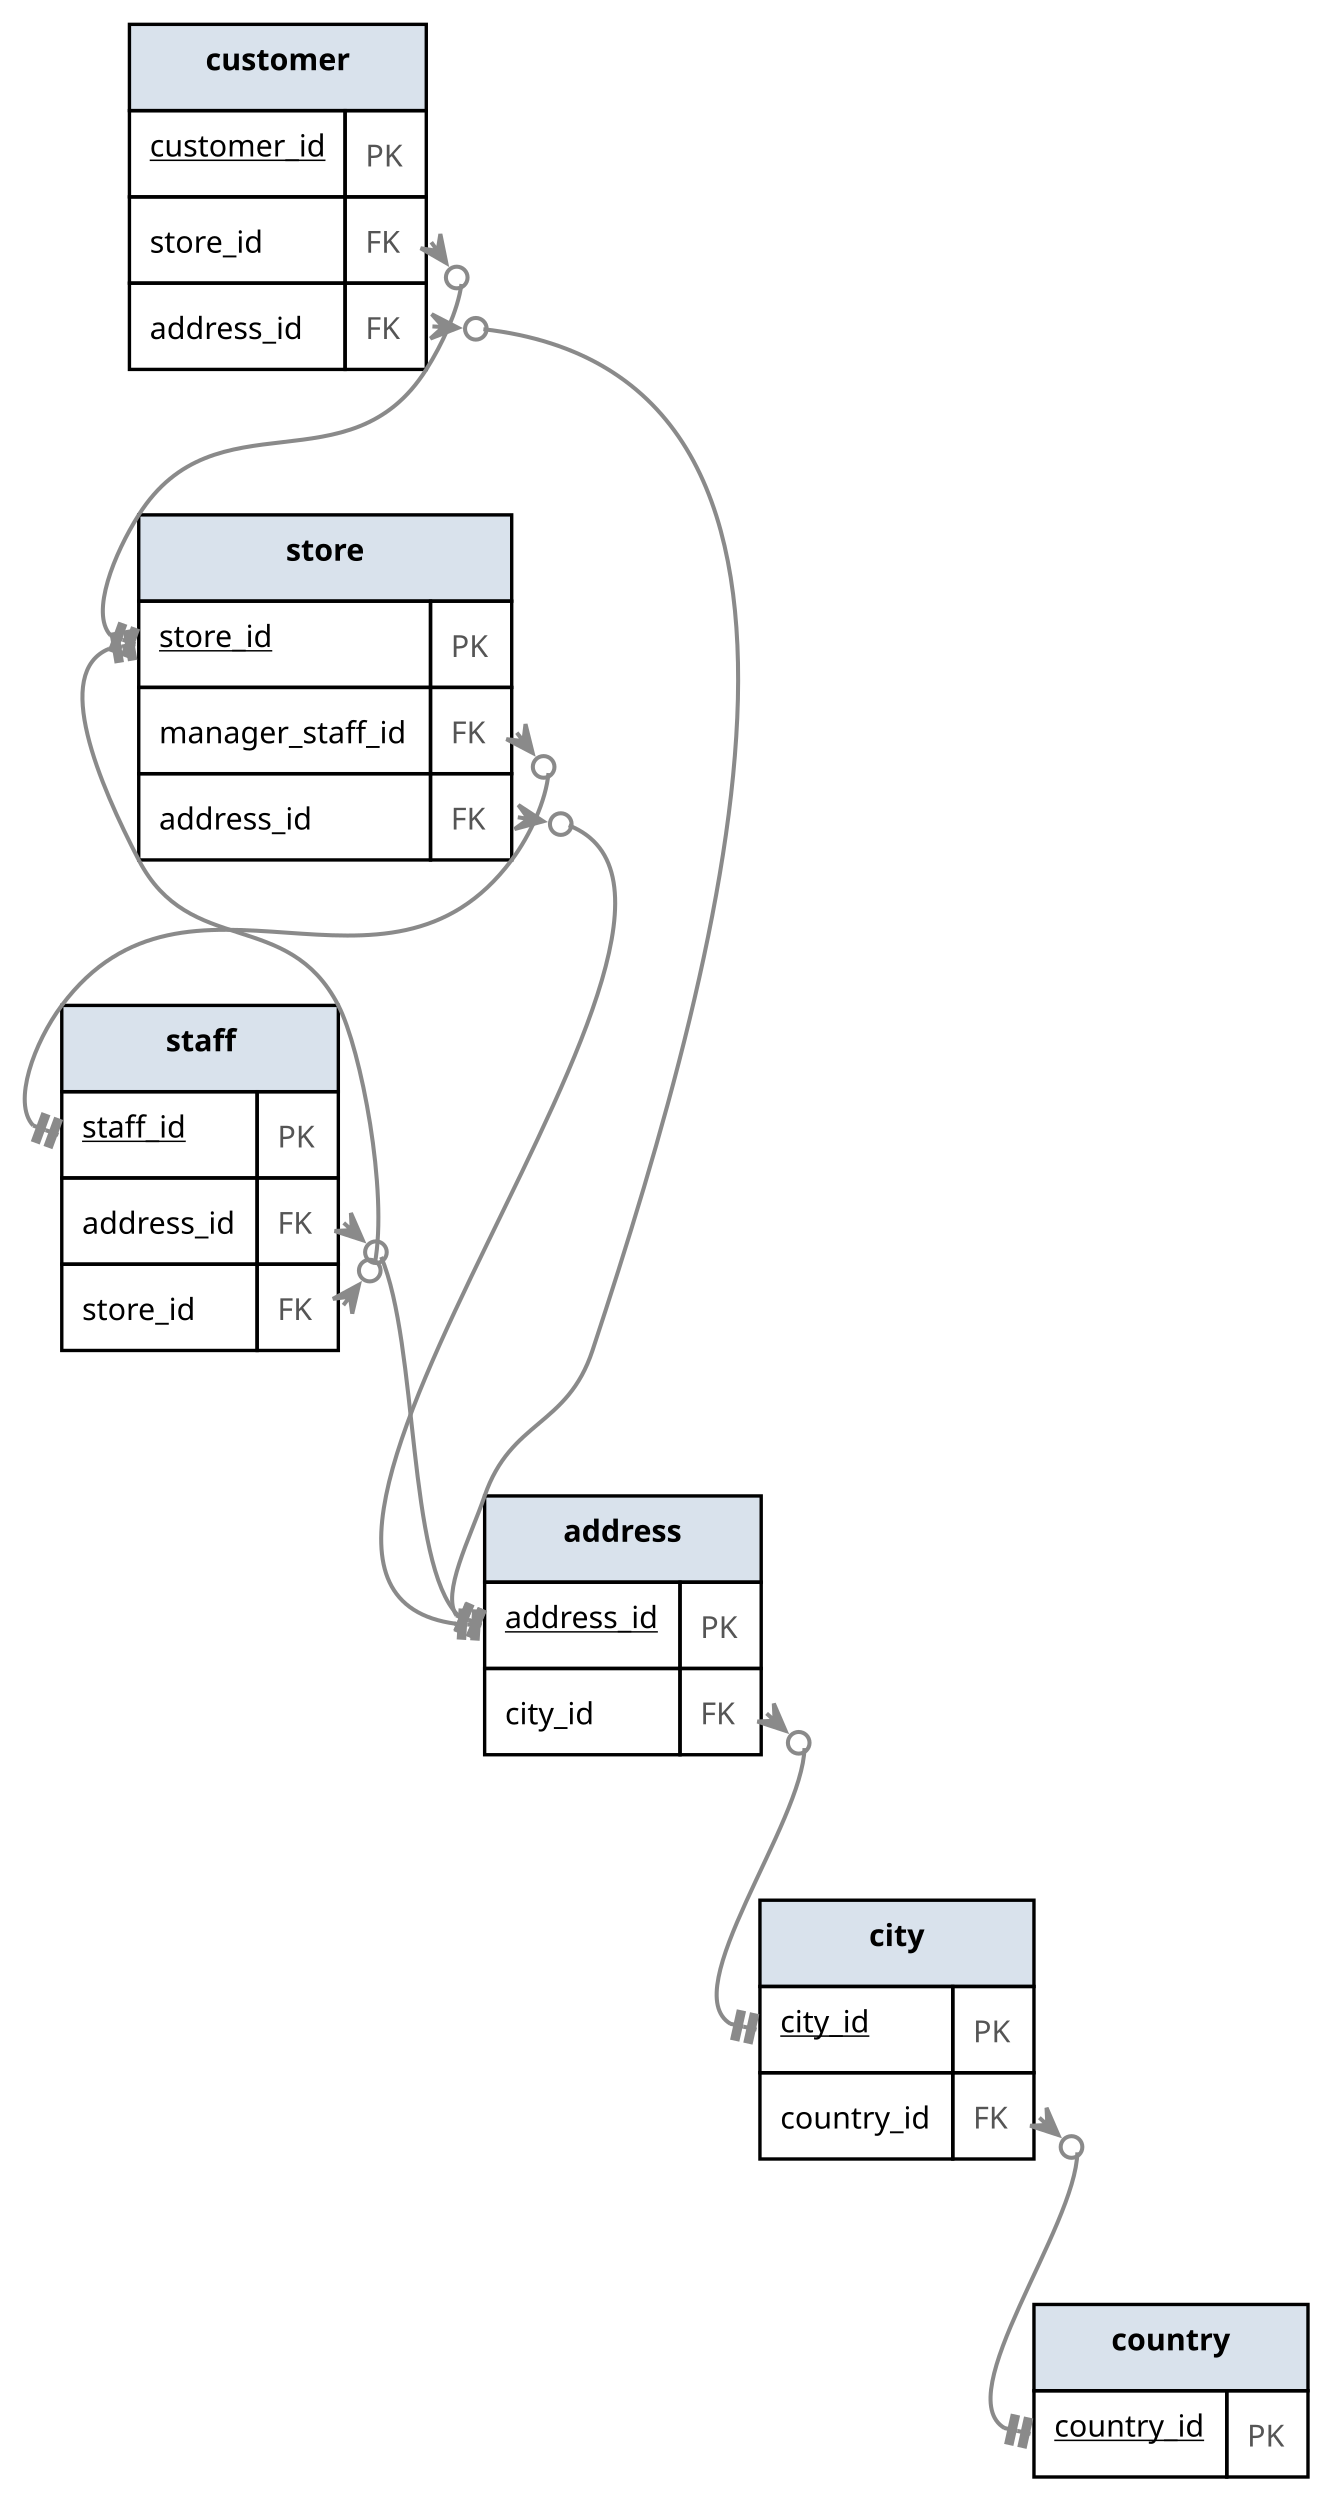
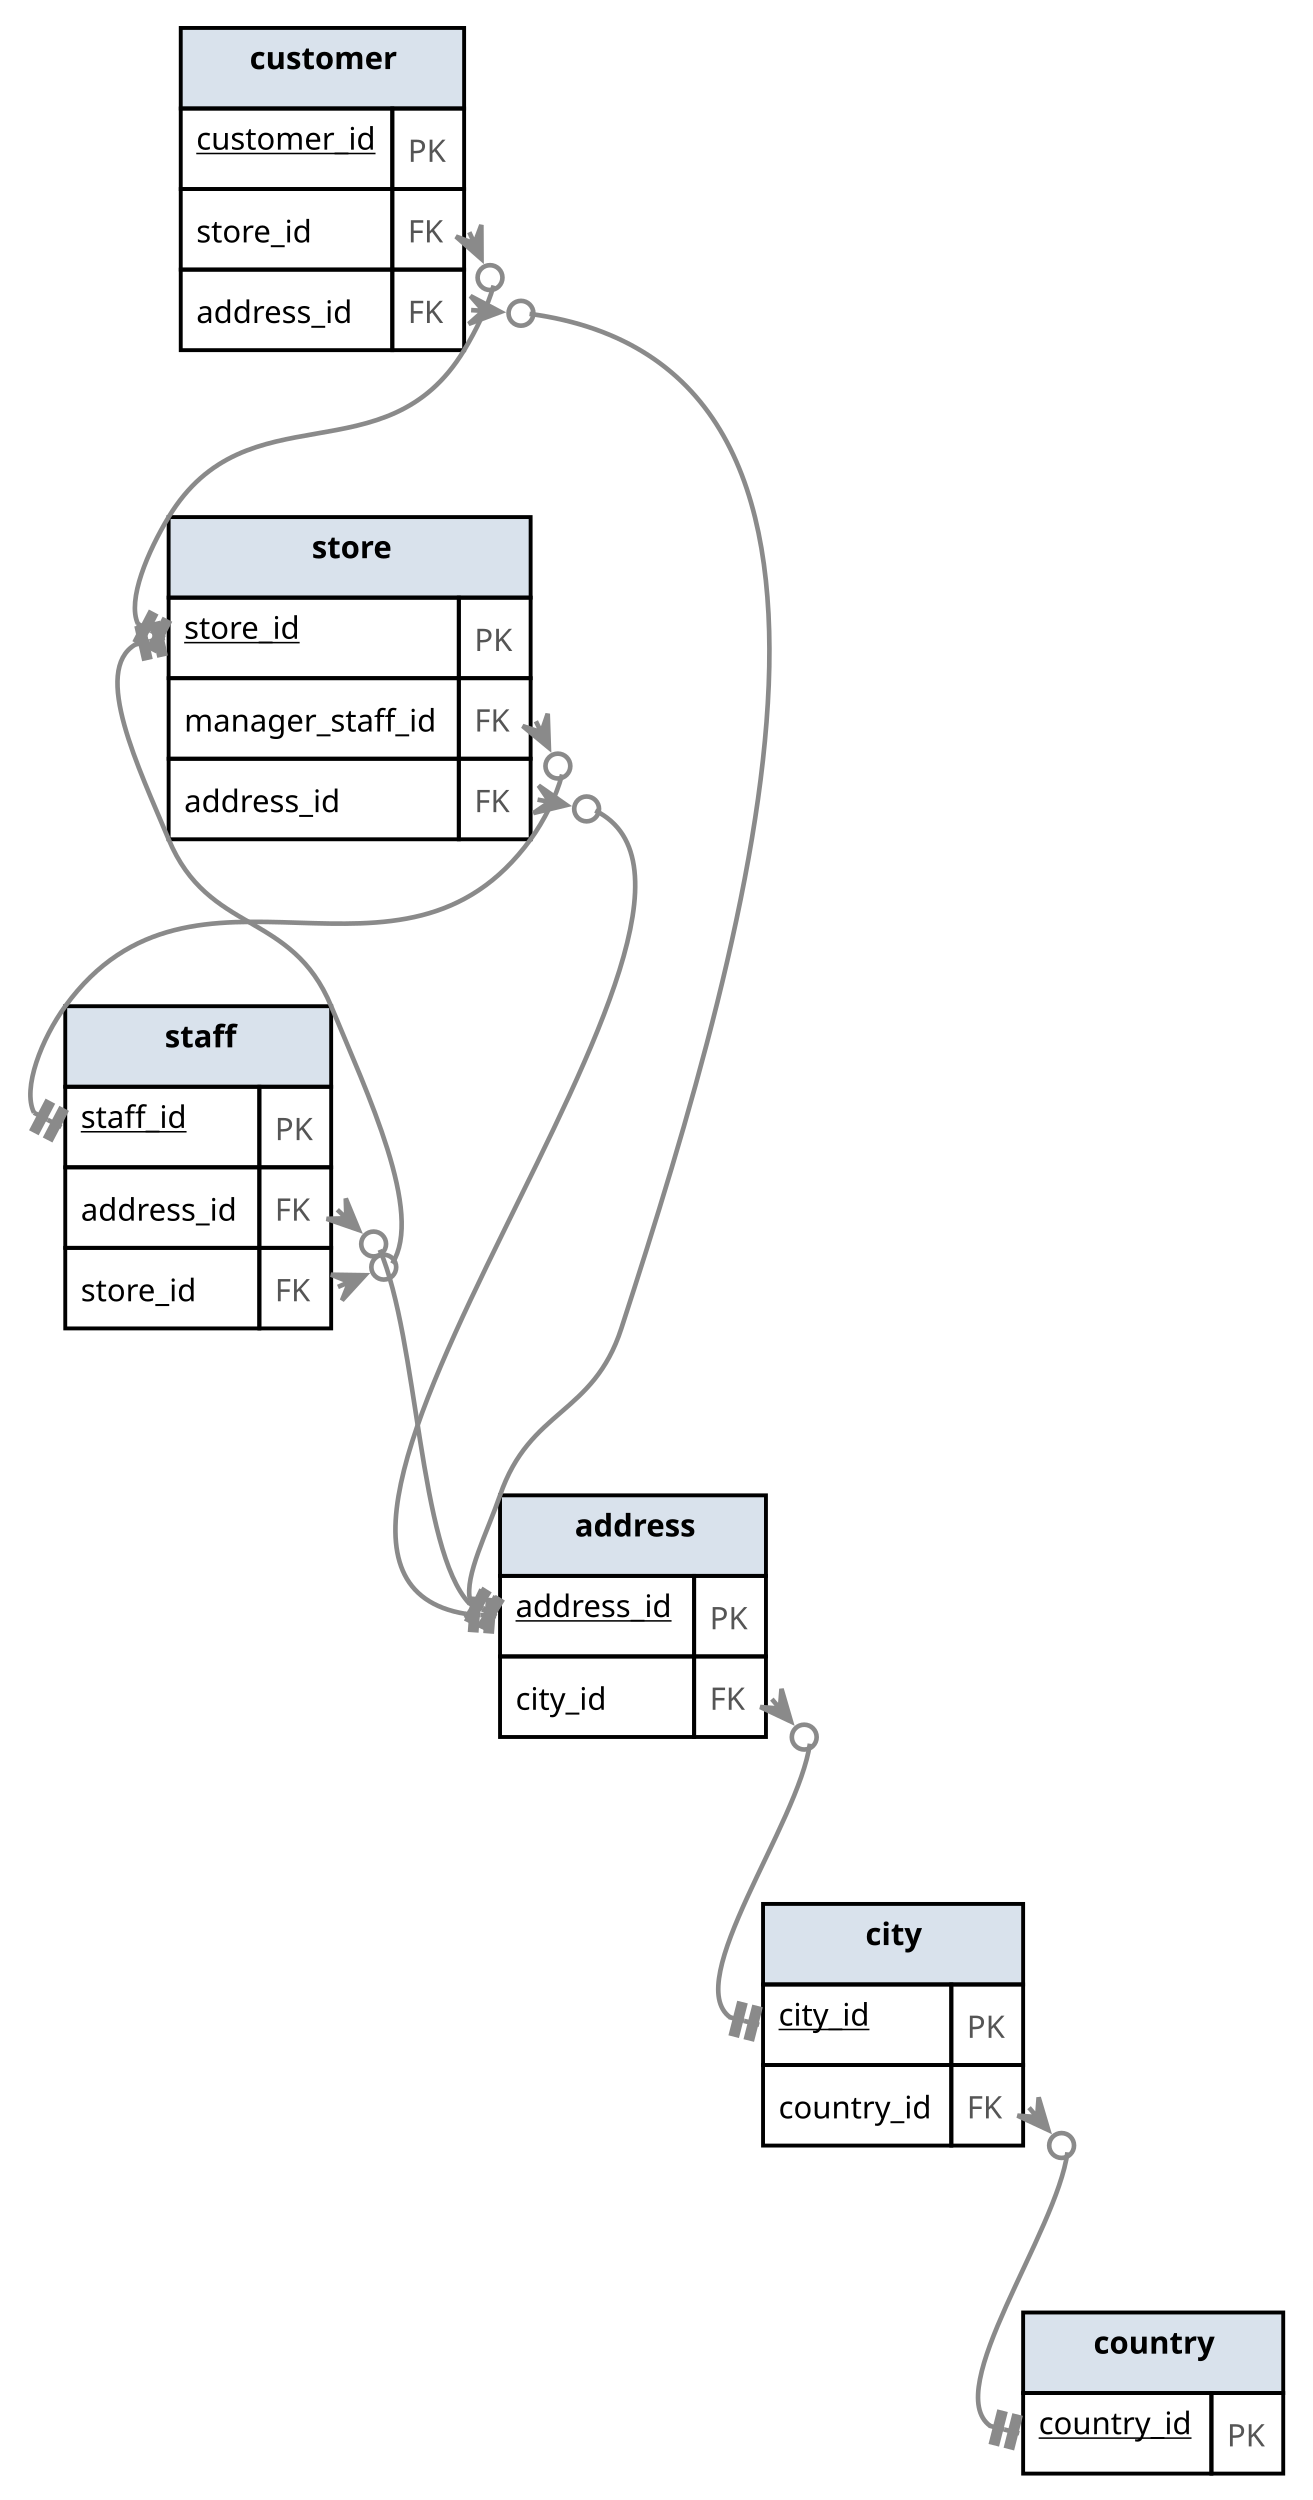
- <svg xmlns="http://www.w3.org/2000/svg" width="394pt" height="739pt" viewBox="0.00 0.00 394.00 739.00">
-   <g id="graph0" class="graph" transform="scale(1 1) rotate(0) translate(7.2 732.2)">
+ <svg xmlns="http://www.w3.org/2000/svg" width="338pt" height="644pt" viewBox="0.00 0.00 338.00 644.00">
+   <g id="graph0" class="graph" transform="scale(1 1) rotate(0) translate(7.2 637.2)">
    <g id="node1" class="node">
-       <polygon fill="#d9e2ec" stroke="none" points="33.81,-554.5 33.81,-580 144.06,-580 144.06,-554.5 33.81,-554.5" />
-       <polygon fill="none" stroke="#000000" points="33.81,-554.5 33.81,-580 144.06,-580 144.06,-554.5 33.81,-554.5" />
-       <text xml:space="preserve" text-anchor="start" x="77.31" y="-566.45" font-family="Noto Sans KR" font-weight="bold" font-size="9.00" fill="#000000">store</text>
-       <polygon fill="none" stroke="#000000" points="33.81,-529 33.81,-554.5 120.06,-554.5 120.06,-529 33.81,-529" />
-       <text xml:space="preserve" text-anchor="start" x="39.81" y="-540.95" font-family="Noto Sans KR" text-decoration="underline" font-size="9.00">store_id</text>
-       <polygon fill="none" stroke="#000000" points="120.06,-529 120.06,-554.5 144.06,-554.5 144.06,-529 120.06,-529" />
-       <text xml:space="preserve" text-anchor="start" x="126.06" y="-538" font-family="Noto Sans KR" font-size="9.00" fill="#555555">PK</text>
-       <polygon fill="none" stroke="#000000" points="33.81,-503.5 33.81,-529 120.06,-529 120.06,-503.5 33.81,-503.5" />
-       <text xml:space="preserve" text-anchor="start" x="39.81" y="-512.5" font-family="Noto Sans KR" font-size="9.00">manager_staff_id</text>
-       <polygon fill="none" stroke="#000000" points="120.06,-503.5 120.06,-529 144.06,-529 144.06,-503.5 120.06,-503.5" />
-       <text xml:space="preserve" text-anchor="start" x="126.06" y="-512.5" font-family="Noto Sans KR" font-size="9.00" fill="#555555">FK</text>
-       <polygon fill="none" stroke="#000000" points="33.81,-478 33.81,-503.5 120.06,-503.5 120.06,-478 33.81,-478" />
-       <text xml:space="preserve" text-anchor="start" x="39.81" y="-487" font-family="Noto Sans KR" font-size="9.00">address_id</text>
-       <polygon fill="none" stroke="#000000" points="120.06,-478 120.06,-503.5 144.06,-503.5 144.06,-478 120.06,-478" />
-       <text xml:space="preserve" text-anchor="start" x="126.06" y="-487" font-family="Noto Sans KR" font-size="9.00" fill="#555555">FK</text>
+       <polygon fill="#d9e2ec" stroke="none" points="36.24,-483.25 36.24,-504 129.49,-504 129.49,-483.25 36.24,-483.25" />
+       <polygon fill="none" stroke="#000000" points="36.24,-483.25 36.24,-504 129.49,-504 129.49,-483.25 36.24,-483.25" />
+       <text xml:space="preserve" text-anchor="start" x="73.11" y="-493.4" font-family="Noto Sans KR" font-weight="bold" font-size="8.00" fill="#000000">store</text>
+       <polygon fill="none" stroke="#000000" points="36.24,-462.5 36.24,-483.25 110.99,-483.25 110.99,-462.5 36.24,-462.5" />
+       <text xml:space="preserve" text-anchor="start" x="40.24" y="-472.65" font-family="Noto Sans KR" text-decoration="underline" font-size="8.00">store_id</text>
+       <polygon fill="none" stroke="#000000" points="110.99,-462.5 110.99,-483.25 129.49,-483.25 129.49,-462.5 110.99,-462.5" />
+       <text xml:space="preserve" text-anchor="start" x="114.99" y="-469.5" font-family="Noto Sans KR" font-size="8.00" fill="#555555">PK</text>
+       <polygon fill="none" stroke="#000000" points="36.24,-441.75 36.24,-462.5 110.99,-462.5 110.99,-441.75 36.24,-441.75" />
+       <text xml:space="preserve" text-anchor="start" x="40.24" y="-448.75" font-family="Noto Sans KR" font-size="8.00">manager_staff_id</text>
+       <polygon fill="none" stroke="#000000" points="110.99,-441.75 110.99,-462.5 129.49,-462.5 129.49,-441.75 110.99,-441.75" />
+       <text xml:space="preserve" text-anchor="start" x="114.99" y="-448.75" font-family="Noto Sans KR" font-size="8.00" fill="#555555">FK</text>
+       <polygon fill="none" stroke="#000000" points="36.24,-421 36.24,-441.75 110.99,-441.75 110.99,-421 36.24,-421" />
+       <text xml:space="preserve" text-anchor="start" x="40.24" y="-428" font-family="Noto Sans KR" font-size="8.00">address_id</text>
+       <polygon fill="none" stroke="#000000" points="110.99,-421 110.99,-441.75 129.49,-441.75 129.49,-421 110.99,-421" />
+       <text xml:space="preserve" text-anchor="start" x="114.99" y="-428" font-family="Noto Sans KR" font-size="8.00" fill="#555555">FK</text>
    </g>
    <g id="node2" class="node">
-       <polygon fill="#d9e2ec" stroke="none" points="11.06,-409.5 11.06,-435 92.81,-435 92.81,-409.5 11.06,-409.5" />
-       <polygon fill="none" stroke="#000000" points="11.06,-409.5 11.06,-435 92.81,-435 92.81,-409.5 11.06,-409.5" />
-       <text xml:space="preserve" text-anchor="start" x="41.81" y="-421.45" font-family="Noto Sans KR" font-weight="bold" font-size="9.00" fill="#000000">staff</text>
-       <polygon fill="none" stroke="#000000" points="11.06,-384 11.06,-409.5 68.81,-409.5 68.81,-384 11.06,-384" />
-       <text xml:space="preserve" text-anchor="start" x="17.06" y="-395.95" font-family="Noto Sans KR" text-decoration="underline" font-size="9.00">staff_id</text>
-       <polygon fill="none" stroke="#000000" points="68.81,-384 68.81,-409.5 92.81,-409.5 92.81,-384 68.81,-384" />
-       <text xml:space="preserve" text-anchor="start" x="74.81" y="-393" font-family="Noto Sans KR" font-size="9.00" fill="#555555">PK</text>
-       <polygon fill="none" stroke="#000000" points="11.06,-358.5 11.06,-384 68.81,-384 68.81,-358.5 11.06,-358.5" />
-       <text xml:space="preserve" text-anchor="start" x="17.06" y="-367.5" font-family="Noto Sans KR" font-size="9.00">address_id</text>
-       <polygon fill="none" stroke="#000000" points="68.81,-358.5 68.81,-384 92.81,-384 92.81,-358.5 68.81,-358.5" />
-       <text xml:space="preserve" text-anchor="start" x="74.81" y="-367.5" font-family="Noto Sans KR" font-size="9.00" fill="#555555">FK</text>
-       <polygon fill="none" stroke="#000000" points="11.06,-333 11.06,-358.5 68.81,-358.5 68.81,-333 11.06,-333" />
-       <text xml:space="preserve" text-anchor="start" x="17.06" y="-342" font-family="Noto Sans KR" font-size="9.00">store_id</text>
-       <polygon fill="none" stroke="#000000" points="68.81,-333 68.81,-358.5 92.81,-358.5 92.81,-333 68.81,-333" />
-       <text xml:space="preserve" text-anchor="start" x="74.81" y="-342" font-family="Noto Sans KR" font-size="9.00" fill="#555555">FK</text>
+       <polygon fill="#d9e2ec" stroke="none" points="9.61,-357.25 9.61,-378 78.11,-378 78.11,-357.25 9.61,-357.25" />
+       <polygon fill="none" stroke="#000000" points="9.61,-357.25 9.61,-378 78.11,-378 78.11,-357.25 9.61,-357.25" />
+       <text xml:space="preserve" text-anchor="start" x="35.24" y="-367.4" font-family="Noto Sans KR" font-weight="bold" font-size="8.00" fill="#000000">staff</text>
+       <polygon fill="none" stroke="#000000" points="9.61,-336.5 9.61,-357.25 59.61,-357.25 59.61,-336.5 9.61,-336.5" />
+       <text xml:space="preserve" text-anchor="start" x="13.61" y="-346.65" font-family="Noto Sans KR" text-decoration="underline" font-size="8.00">staff_id</text>
+       <polygon fill="none" stroke="#000000" points="59.61,-336.5 59.61,-357.25 78.11,-357.25 78.11,-336.5 59.61,-336.5" />
+       <text xml:space="preserve" text-anchor="start" x="63.61" y="-343.5" font-family="Noto Sans KR" font-size="8.00" fill="#555555">PK</text>
+       <polygon fill="none" stroke="#000000" points="9.61,-315.75 9.61,-336.5 59.61,-336.5 59.61,-315.75 9.61,-315.75" />
+       <text xml:space="preserve" text-anchor="start" x="13.61" y="-322.75" font-family="Noto Sans KR" font-size="8.00">address_id</text>
+       <polygon fill="none" stroke="#000000" points="59.61,-315.75 59.61,-336.5 78.11,-336.5 78.11,-315.75 59.61,-315.75" />
+       <text xml:space="preserve" text-anchor="start" x="63.61" y="-322.75" font-family="Noto Sans KR" font-size="8.00" fill="#555555">FK</text>
+       <polygon fill="none" stroke="#000000" points="9.61,-295 9.61,-315.75 59.61,-315.75 59.61,-295 9.61,-295" />
+       <text xml:space="preserve" text-anchor="start" x="13.61" y="-302" font-family="Noto Sans KR" font-size="8.00">store_id</text>
+       <polygon fill="none" stroke="#000000" points="59.61,-295 59.61,-315.75 78.11,-315.75 78.11,-295 59.61,-295" />
+       <text xml:space="preserve" text-anchor="start" x="63.61" y="-302" font-family="Noto Sans KR" font-size="8.00" fill="#555555">FK</text>
    </g>
    <g id="edge1" class="edge">
-       <path fill="none" stroke="#8a8a8a" stroke-width="1.2" d="M154.93,-503.68C154.22,-495.58 149.48,-485.23 144.06,-478 106.86,-428.25 48.27,-484.75 11.06,-435 2.95,-424.15 -3.67,-406.3 2.59,-399.5" />
-       <polygon fill="#8a8a8a" stroke="#8a8a8a" stroke-width="1.2" points="150.25,-509.64 142.48,-513.71 147.53,-513.1 145.56,-515.62 145.56,-515.62 145.56,-515.62 147.53,-513.1 148.14,-518.16 150.25,-509.64" />
-       <ellipse fill="none" stroke="#8a8a8a" stroke-width="1.2" cx="153.5" cy="-505.5" rx="3.2" ry="3.2" />
-       <polygon fill="#8a8a8a" stroke="#8a8a8a" stroke-width="1.2" points="7.93,-393.27 10.69,-400.78 9.19,-401.33 6.43,-393.82 7.93,-393.27" />
-       <polyline fill="none" stroke="#8a8a8a" stroke-width="1.2" points="10.06,-396.75 6.31,-398.13" />
-       <polygon fill="#8a8a8a" stroke="#8a8a8a" stroke-width="1.2" points="4.18,-394.65 6.94,-402.16 5.44,-402.71 2.68,-395.2 4.18,-394.65" />
-       <polyline fill="none" stroke="#8a8a8a" stroke-width="1.2" points="6.31,-398.13 2.56,-399.51" />
+       <path fill="none" stroke="#8a8a8a" stroke-width="1.2" d="M137.59,-437.68C136.1,-432 132.92,-425.72 129.49,-421 96.17,-375.24 42.92,-423.76 9.61,-378 3.63,-369.78 -1.57,-356.85 1.57,-350.56" />
+       <polygon fill="#8a8a8a" stroke="#8a8a8a" stroke-width="1.2" points="134.19,-444.59 127.43,-450.18 132.25,-448.54 130.84,-451.4 130.84,-451.4 130.84,-451.4 132.25,-448.54 133.89,-453.35 134.19,-444.59" />
+       <ellipse fill="none" stroke="#8a8a8a" stroke-width="1.2" cx="136.51" cy="-439.86" rx="3.2" ry="3.2" />
+       <polygon fill="#8a8a8a" stroke="#8a8a8a" stroke-width="1.2" points="6.05,-343.7 9.76,-350.79 8.34,-351.53 4.63,-344.44 6.05,-343.7" />
+       <polyline fill="none" stroke="#8a8a8a" stroke-width="1.2" points="8.61,-346.88 5.07,-348.73" />
+       <polygon fill="#8a8a8a" stroke="#8a8a8a" stroke-width="1.2" points="2.5,-345.56 6.21,-352.64 4.79,-353.39 1.09,-346.3 2.5,-345.56" />
+       <polyline fill="none" stroke="#8a8a8a" stroke-width="1.2" points="5.07,-348.73 1.52,-350.58" />
    </g>
    <g id="node4" class="node">
-       <polygon fill="#d9e2ec" stroke="none" points="136.06,-264.5 136.06,-290 217.81,-290 217.81,-264.5 136.06,-264.5" />
-       <polygon fill="none" stroke="#000000" points="136.06,-264.5 136.06,-290 217.81,-290 217.81,-264.5 136.06,-264.5" />
-       <text xml:space="preserve" text-anchor="start" x="159.31" y="-276.45" font-family="Noto Sans KR" font-weight="bold" font-size="9.00" fill="#000000">address</text>
-       <polygon fill="none" stroke="#000000" points="136.06,-239 136.06,-264.5 193.81,-264.5 193.81,-239 136.06,-239" />
-       <text xml:space="preserve" text-anchor="start" x="142.06" y="-250.95" font-family="Noto Sans KR" text-decoration="underline" font-size="9.00">address_id</text>
-       <polygon fill="none" stroke="#000000" points="193.81,-239 193.81,-264.5 217.81,-264.5 217.81,-239 193.81,-239" />
-       <text xml:space="preserve" text-anchor="start" x="199.81" y="-248" font-family="Noto Sans KR" font-size="9.00" fill="#555555">PK</text>
-       <polygon fill="none" stroke="#000000" points="136.06,-213.5 136.06,-239 193.81,-239 193.81,-213.5 136.06,-213.5" />
-       <text xml:space="preserve" text-anchor="start" x="142.06" y="-222.5" font-family="Noto Sans KR" font-size="9.00">city_id</text>
-       <polygon fill="none" stroke="#000000" points="193.81,-213.5 193.81,-239 217.81,-239 217.81,-213.5 193.81,-213.5" />
-       <text xml:space="preserve" text-anchor="start" x="199.81" y="-222.5" font-family="Noto Sans KR" font-size="9.00" fill="#555555">FK</text>
+       <polygon fill="#d9e2ec" stroke="none" points="121.61,-231.25 121.61,-252 190.11,-252 190.11,-231.25 121.61,-231.25" />
+       <polygon fill="none" stroke="#000000" points="121.61,-231.25 121.61,-252 190.11,-252 190.11,-231.25 121.61,-231.25" />
+       <text xml:space="preserve" text-anchor="start" x="140.86" y="-241.4" font-family="Noto Sans KR" font-weight="bold" font-size="8.00" fill="#000000">address</text>
+       <polygon fill="none" stroke="#000000" points="121.61,-210.5 121.61,-231.25 171.61,-231.25 171.61,-210.5 121.61,-210.5" />
+       <text xml:space="preserve" text-anchor="start" x="125.61" y="-220.65" font-family="Noto Sans KR" text-decoration="underline" font-size="8.00">address_id</text>
+       <polygon fill="none" stroke="#000000" points="171.61,-210.5 171.61,-231.25 190.11,-231.25 190.11,-210.5 171.61,-210.5" />
+       <text xml:space="preserve" text-anchor="start" x="175.61" y="-217.5" font-family="Noto Sans KR" font-size="8.00" fill="#555555">PK</text>
+       <polygon fill="none" stroke="#000000" points="121.61,-189.75 121.61,-210.5 171.61,-210.5 171.61,-189.75 121.61,-189.75" />
+       <text xml:space="preserve" text-anchor="start" x="125.61" y="-196.75" font-family="Noto Sans KR" font-size="8.00">city_id</text>
+       <polygon fill="none" stroke="#000000" points="171.61,-189.75 171.61,-210.5 190.11,-210.5 190.11,-189.75 171.61,-189.75" />
+       <text xml:space="preserve" text-anchor="start" x="175.61" y="-196.75" font-family="Noto Sans KR" font-size="8.00" fill="#555555">FK</text>
    </g>
    <g id="edge2" class="edge">
-       <path fill="none" stroke="#8a8a8a" stroke-width="1.2" d="M160.9,-488.23C223.86,-463.38 45.41,-263.15 127.51,-252.22" />
-       <polygon fill="#8a8a8a" stroke="#8a8a8a" stroke-width="1.2" points="153.36,-489.43 144.9,-487.13 149.02,-490.12 145.86,-490.62 145.86,-490.62 145.86,-490.62 149.02,-490.12 146.03,-494.24 153.36,-489.43" />
-       <ellipse fill="none" stroke="#8a8a8a" stroke-width="1.2" cx="158.56" cy="-488.6" rx="3.2" ry="3.2" />
-       <polygon fill="#8a8a8a" stroke="#8a8a8a" stroke-width="1.2" points="134.02,-247.81 134.51,-255.79 132.92,-255.89 132.42,-247.91 134.02,-247.81" />
-       <polyline fill="none" stroke="#8a8a8a" stroke-width="1.2" points="135.06,-251.75 131.07,-252" />
-       <polygon fill="#8a8a8a" stroke="#8a8a8a" stroke-width="1.2" points="130.03,-248.05 130.52,-256.04 128.92,-256.14 128.43,-248.15 130.03,-248.05" />
-       <polyline fill="none" stroke="#8a8a8a" stroke-width="1.2" points="131.07,-252 127.08,-252.24" />
+       <path fill="none" stroke="#8a8a8a" stroke-width="1.2" d="M146.13,-428.4C196.13,-403.66 44.21,-232.78 112.75,-221.46" />
+       <polygon fill="#8a8a8a" stroke="#8a8a8a" stroke-width="1.2" points="138.74,-429.81 130.21,-427.76 134.42,-430.63 131.27,-431.22 131.27,-431.22 131.27,-431.22 134.42,-430.63 131.55,-434.84 138.74,-429.81" />
+       <ellipse fill="none" stroke="#8a8a8a" stroke-width="1.2" cx="143.91" cy="-428.82" rx="3.2" ry="3.2" />
+       <polygon fill="#8a8a8a" stroke="#8a8a8a" stroke-width="1.2" points="119.51,-216.95 120.11,-224.92 118.52,-225.04 117.92,-217.07 119.51,-216.95" />
+       <polyline fill="none" stroke="#8a8a8a" stroke-width="1.2" points="120.61,-220.88 116.62,-221.17" />
+       <polygon fill="#8a8a8a" stroke="#8a8a8a" stroke-width="1.2" points="115.53,-217.25 116.12,-225.22 114.53,-225.34 113.93,-217.36 115.53,-217.25" />
+       <polyline fill="none" stroke="#8a8a8a" stroke-width="1.2" points="116.62,-221.17 112.63,-221.47" />
    </g>
    <g id="edge4" class="edge">
-       <path fill="none" stroke="#8a8a8a" stroke-width="1.2" d="M103.58,-358.56C107.6,-379.99 99.49,-422.05 92.81,-435 77.94,-463.84 48.75,-449.19 33.81,-478 22.2,-500.4 8,-533.47 25.06,-540.43" />
-       <polygon fill="#8a8a8a" stroke="#8a8a8a" stroke-width="1.2" points="98.91,-352.43 96.92,-343.89 96.24,-348.93 94.3,-346.39 94.3,-346.39 94.3,-346.39 96.24,-348.93 91.2,-348.25 98.91,-352.43" />
-       <ellipse fill="none" stroke="#8a8a8a" stroke-width="1.2" cx="102.1" cy="-356.62" rx="3.2" ry="3.2" />
-       <polygon fill="#8a8a8a" stroke="#8a8a8a" stroke-width="1.2" points="32.7,-537.67 31.36,-545.56 29.78,-545.29 31.12,-537.4 32.7,-537.67" />
-       <polyline fill="none" stroke="#8a8a8a" stroke-width="1.2" points="32.81,-541.75 28.87,-541.08" />
-       <polygon fill="#8a8a8a" stroke="#8a8a8a" stroke-width="1.2" points="28.75,-537 27.41,-544.89 25.84,-544.62 27.17,-536.74 28.75,-537" />
-       <polyline fill="none" stroke="#8a8a8a" stroke-width="1.2" points="28.87,-541.08 24.93,-540.41" />
+       <path fill="none" stroke="#8a8a8a" stroke-width="1.2" d="M93.84,-311.71C102.06,-324.73 87.57,-355.17 78.11,-378 67.9,-402.64 46.52,-396.39 36.24,-421 28.6,-439.29 16.32,-464.45 27.65,-471.17" />
+       <polygon fill="#8a8a8a" stroke="#8a8a8a" stroke-width="1.2" points="86.83,-308.7 80.9,-302.23 82.79,-306.96 79.85,-305.69 79.85,-305.69 79.85,-305.69 82.79,-306.96 78.06,-308.84 86.83,-308.7" />
+       <ellipse fill="none" stroke="#8a8a8a" stroke-width="1.2" cx="91.66" cy="-310.78" rx="3.2" ry="3.2" />
+       <polygon fill="#8a8a8a" stroke="#8a8a8a" stroke-width="1.2" points="35.33,-468.8 33.58,-476.6 32.02,-476.25 33.77,-468.45 35.33,-468.8" />
+       <polyline fill="none" stroke="#8a8a8a" stroke-width="1.2" points="35.24,-472.88 31.33,-472" />
+       <polygon fill="#8a8a8a" stroke="#8a8a8a" stroke-width="1.2" points="31.43,-467.92 29.68,-475.73 28.11,-475.37 29.87,-467.57 31.43,-467.92" />
+       <polyline fill="none" stroke="#8a8a8a" stroke-width="1.2" points="31.33,-472 27.43,-471.12" />
    </g>
    <g id="edge3" class="edge">
-       <path fill="none" stroke="#8a8a8a" stroke-width="1.2" d="M105.47,-360.65C116.42,-334.83 113.23,-269.73 128.11,-254.82" />
-       <polygon fill="#8a8a8a" stroke="#8a8a8a" stroke-width="1.2" points="100.03,-365.6 91.69,-368.32 96.77,-368.56 94.41,-370.71 94.41,-370.71 94.41,-370.71 96.77,-368.56 96.53,-373.64 100.03,-365.6" />
-       <ellipse fill="none" stroke="#8a8a8a" stroke-width="1.2" cx="103.92" cy="-362.05" rx="3.2" ry="3.2" />
-       <polygon fill="#8a8a8a" stroke="#8a8a8a" stroke-width="1.2" points="132.72,-248.41 135.95,-255.73 134.49,-256.38 131.25,-249.06 132.72,-248.41" />
-       <polyline fill="none" stroke="#8a8a8a" stroke-width="1.2" points="135.06,-251.75 131.41,-253.37" />
-       <polygon fill="#8a8a8a" stroke="#8a8a8a" stroke-width="1.2" points="129.06,-250.03 132.29,-257.35 130.83,-257.99 127.59,-250.68 129.06,-250.03" />
-       <polyline fill="none" stroke="#8a8a8a" stroke-width="1.2" points="131.41,-253.37 127.75,-254.98" />
+       <path fill="none" stroke="#8a8a8a" stroke-width="1.2" d="M90.63,-315.26C100.58,-291.94 100.68,-238.09 113.66,-224.19" />
+       <polygon fill="#8a8a8a" stroke="#8a8a8a" stroke-width="1.2" points="85.22,-320.36 76.93,-323.23 82.02,-323.38 79.69,-325.57 79.69,-325.57 79.69,-325.57 82.02,-323.38 81.87,-328.47 85.22,-320.36" />
+       <ellipse fill="none" stroke="#8a8a8a" stroke-width="1.2" cx="89.05" cy="-316.75" rx="3.2" ry="3.2" />
+       <polygon fill="#8a8a8a" stroke="#8a8a8a" stroke-width="1.2" points="118.17,-217.61 121.61,-224.83 120.17,-225.52 116.72,-218.3 118.17,-217.61" />
+       <polyline fill="none" stroke="#8a8a8a" stroke-width="1.2" points="120.61,-220.88 117,-222.6" />
+       <polygon fill="#8a8a8a" stroke="#8a8a8a" stroke-width="1.2" points="114.56,-219.33 118,-226.55 116.56,-227.24 113.11,-220.02 114.56,-219.33" />
+       <polyline fill="none" stroke="#8a8a8a" stroke-width="1.2" points="117,-222.6 113.39,-224.32" />
    </g>
    <g id="node3" class="node">
-       <polygon fill="#d9e2ec" stroke="none" points="31.06,-699.5 31.06,-725 118.81,-725 118.81,-699.5 31.06,-699.5" />
-       <polygon fill="none" stroke="#000000" points="31.06,-699.5 31.06,-725 118.81,-725 118.81,-699.5 31.06,-699.5" />
-       <text xml:space="preserve" text-anchor="start" x="53.56" y="-711.45" font-family="Noto Sans KR" font-weight="bold" font-size="9.00" fill="#000000">customer</text>
-       <polygon fill="none" stroke="#000000" points="31.06,-674 31.06,-699.5 94.81,-699.5 94.81,-674 31.06,-674" />
-       <text xml:space="preserve" text-anchor="start" x="37.06" y="-685.95" font-family="Noto Sans KR" text-decoration="underline" font-size="9.00">customer_id</text>
-       <polygon fill="none" stroke="#000000" points="94.81,-674 94.81,-699.5 118.81,-699.5 118.81,-674 94.81,-674" />
-       <text xml:space="preserve" text-anchor="start" x="100.81" y="-683" font-family="Noto Sans KR" font-size="9.00" fill="#555555">PK</text>
-       <polygon fill="none" stroke="#000000" points="31.06,-648.5 31.06,-674 94.81,-674 94.81,-648.5 31.06,-648.5" />
-       <text xml:space="preserve" text-anchor="start" x="37.06" y="-657.5" font-family="Noto Sans KR" font-size="9.00">store_id</text>
-       <polygon fill="none" stroke="#000000" points="94.81,-648.5 94.81,-674 118.81,-674 118.81,-648.5 94.81,-648.5" />
-       <text xml:space="preserve" text-anchor="start" x="100.81" y="-657.5" font-family="Noto Sans KR" font-size="9.00" fill="#555555">FK</text>
-       <polygon fill="none" stroke="#000000" points="31.06,-623 31.06,-648.5 94.81,-648.5 94.81,-623 31.06,-623" />
-       <text xml:space="preserve" text-anchor="start" x="37.06" y="-632" font-family="Noto Sans KR" font-size="9.00">address_id</text>
-       <polygon fill="none" stroke="#000000" points="94.81,-623 94.81,-648.5 118.81,-648.5 118.81,-623 94.81,-623" />
-       <text xml:space="preserve" text-anchor="start" x="100.81" y="-632" font-family="Noto Sans KR" font-size="9.00" fill="#555555">FK</text>
+       <polygon fill="#d9e2ec" stroke="none" points="39.36,-609.25 39.36,-630 112.36,-630 112.36,-609.25 39.36,-609.25" />
+       <polygon fill="none" stroke="#000000" points="39.36,-609.25 39.36,-630 112.36,-630 112.36,-609.25 39.36,-609.25" />
+       <text xml:space="preserve" text-anchor="start" x="57.11" y="-619.4" font-family="Noto Sans KR" font-weight="bold" font-size="8.00" fill="#000000">customer</text>
+       <polygon fill="none" stroke="#000000" points="39.36,-588.5 39.36,-609.25 93.86,-609.25 93.86,-588.5 39.36,-588.5" />
+       <text xml:space="preserve" text-anchor="start" x="43.36" y="-598.65" font-family="Noto Sans KR" text-decoration="underline" font-size="8.00">customer_id</text>
+       <polygon fill="none" stroke="#000000" points="93.86,-588.5 93.86,-609.25 112.36,-609.25 112.36,-588.5 93.86,-588.5" />
+       <text xml:space="preserve" text-anchor="start" x="97.86" y="-595.5" font-family="Noto Sans KR" font-size="8.00" fill="#555555">PK</text>
+       <polygon fill="none" stroke="#000000" points="39.36,-567.75 39.36,-588.5 93.86,-588.5 93.86,-567.75 39.36,-567.75" />
+       <text xml:space="preserve" text-anchor="start" x="43.36" y="-574.75" font-family="Noto Sans KR" font-size="8.00">store_id</text>
+       <polygon fill="none" stroke="#000000" points="93.86,-567.75 93.86,-588.5 112.36,-588.5 112.36,-567.75 93.86,-567.75" />
+       <text xml:space="preserve" text-anchor="start" x="97.86" y="-574.75" font-family="Noto Sans KR" font-size="8.00" fill="#555555">FK</text>
+       <polygon fill="none" stroke="#000000" points="39.36,-547 39.36,-567.75 93.86,-567.75 93.86,-547 39.36,-547" />
+       <text xml:space="preserve" text-anchor="start" x="43.36" y="-554" font-family="Noto Sans KR" font-size="8.00">address_id</text>
+       <polygon fill="none" stroke="#000000" points="93.86,-547 93.86,-567.75 112.36,-567.75 112.36,-547 93.86,-547" />
+       <text xml:space="preserve" text-anchor="start" x="97.86" y="-554" font-family="Noto Sans KR" font-size="8.00" fill="#555555">FK</text>
    </g>
    <g id="edge5" class="edge">
-       <path fill="none" stroke="#8a8a8a" stroke-width="1.2" d="M129.21,-648.24C128.15,-640.35 123.5,-630.41 118.81,-623 96.17,-587.23 56.46,-615.77 33.81,-580 26.57,-568.55 19.44,-551.06 25.44,-544.43" />
-       <polygon fill="#8a8a8a" stroke="#8a8a8a" stroke-width="1.2" points="124.73,-654.44 117.13,-658.82 122.16,-658.01 120.28,-660.6 120.28,-660.6 120.28,-660.6 122.16,-658.01 122.97,-663.03 124.73,-654.44" />
-       <ellipse fill="none" stroke="#8a8a8a" stroke-width="1.2" cx="127.81" cy="-650.17" rx="3.2" ry="3.2" />
-       <polygon fill="#8a8a8a" stroke="#8a8a8a" stroke-width="1.2" points="30.7,-538.26 33.43,-545.78 31.92,-546.33 29.19,-538.81 30.7,-538.26" />
-       <polyline fill="none" stroke="#8a8a8a" stroke-width="1.2" points="32.81,-541.75 29.06,-543.12" />
-       <polygon fill="#8a8a8a" stroke="#8a8a8a" stroke-width="1.2" points="26.94,-539.63 29.67,-547.15 28.16,-547.69 25.43,-540.17 26.94,-539.63" />
-       <polyline fill="none" stroke="#8a8a8a" stroke-width="1.2" points="29.06,-543.12 25.3,-544.48" />
+       <path fill="none" stroke="#8a8a8a" stroke-width="1.2" d="M119.96,-563.64C118.38,-558.08 115.33,-551.9 112.36,-547 92.24,-513.76 56.36,-537.24 36.24,-504 30.97,-495.31 25.44,-482.59 28.35,-476.46" />
+       <polygon fill="#8a8a8a" stroke="#8a8a8a" stroke-width="1.2" points="116.84,-570.48 110.25,-576.27 115.02,-574.49 113.69,-577.39 113.69,-577.39 113.69,-577.39 115.02,-574.49 116.8,-579.25 116.84,-570.48" />
+       <ellipse fill="none" stroke="#8a8a8a" stroke-width="1.2" cx="119.03" cy="-565.69" rx="3.2" ry="3.2" />
+       <polygon fill="#8a8a8a" stroke="#8a8a8a" stroke-width="1.2" points="32.68,-469.7 36.37,-476.79 34.95,-477.53 31.26,-470.43 32.68,-469.7" />
+       <polyline fill="none" stroke="#8a8a8a" stroke-width="1.2" points="35.24,-472.88 31.69,-474.72" />
+       <polygon fill="#8a8a8a" stroke="#8a8a8a" stroke-width="1.2" points="29.13,-471.54 32.82,-478.64 31.4,-479.38 27.71,-472.28 29.13,-471.54" />
+       <polyline fill="none" stroke="#8a8a8a" stroke-width="1.2" points="31.69,-474.72 28.14,-476.57" />
    </g>
    <g id="edge6" class="edge">
-       <path fill="none" stroke="#8a8a8a" stroke-width="1.2" d="M135.68,-634.89C252.34,-621.6 208.91,-457.07 167.94,-333 160.48,-310.41 143.82,-312.49 136.06,-290 131.73,-277.44 123.18,-261.16 127.75,-254.64" />
-       <polygon fill="#8a8a8a" stroke="#8a8a8a" stroke-width="1.2" points="128.2,-635.3 120.02,-632.13 123.81,-635.53 120.62,-635.71 120.62,-635.71 120.62,-635.71 123.81,-635.53 120.41,-639.32 128.2,-635.3" />
-       <ellipse fill="none" stroke="#8a8a8a" stroke-width="1.2" cx="133.46" cy="-635.01" rx="3.2" ry="3.2" />
-       <polygon fill="#8a8a8a" stroke="#8a8a8a" stroke-width="1.2" points="132.85,-248.32 135.79,-255.76 134.3,-256.35 131.36,-248.91 132.85,-248.32" />
-       <polyline fill="none" stroke="#8a8a8a" stroke-width="1.2" points="135.06,-251.75 131.34,-253.22" />
-       <polygon fill="#8a8a8a" stroke="#8a8a8a" stroke-width="1.2" points="129.13,-249.79 132.07,-257.23 130.58,-257.82 127.64,-250.38 129.13,-249.79" />
-       <polyline fill="none" stroke="#8a8a8a" stroke-width="1.2" points="131.34,-253.22 127.62,-254.69" />
+       <path fill="none" stroke="#8a8a8a" stroke-width="1.2" d="M129.21,-556.36C227.28,-543.09 187.56,-401.78 152.86,-295 145.56,-272.53 129.27,-274.35 121.61,-252 118.45,-242.79 112.4,-231.15 113.89,-225.04" />
+       <polygon fill="#8a8a8a" stroke="#8a8a8a" stroke-width="1.2" points="121.75,-556.84 113.53,-553.76 117.35,-557.12 114.16,-557.32 114.16,-557.32 114.16,-557.32 117.35,-557.12 113.99,-560.94 121.75,-556.84" />
+       <ellipse fill="none" stroke="#8a8a8a" stroke-width="1.2" cx="127" cy="-556.5" rx="3.2" ry="3.2" />
+       <polygon fill="#8a8a8a" stroke="#8a8a8a" stroke-width="1.2" points="117.82,-217.9 122.04,-224.7 120.68,-225.54 116.46,-218.74 117.82,-217.9" />
+       <polyline fill="none" stroke="#8a8a8a" stroke-width="1.2" points="120.61,-220.88 117.21,-222.98" />
+       <polygon fill="#8a8a8a" stroke="#8a8a8a" stroke-width="1.2" points="114.42,-220.01 118.64,-226.8 117.28,-227.65 113.06,-220.85 114.42,-220.01" />
+       <polyline fill="none" stroke="#8a8a8a" stroke-width="1.2" points="117.21,-222.98 113.81,-225.09" />
    </g>
    <g id="node5" class="node">
-       <polygon fill="#d9e2ec" stroke="none" points="217.44,-145 217.44,-170.5 298.44,-170.5 298.44,-145 217.44,-145" />
-       <polygon fill="none" stroke="#000000" points="217.44,-145 217.44,-170.5 298.44,-170.5 298.44,-145 217.44,-145" />
-       <text xml:space="preserve" text-anchor="start" x="249.69" y="-156.95" font-family="Noto Sans KR" font-weight="bold" font-size="9.00" fill="#000000">city</text>
-       <polygon fill="none" stroke="#000000" points="217.44,-119.5 217.44,-145 274.44,-145 274.44,-119.5 217.44,-119.5" />
-       <text xml:space="preserve" text-anchor="start" x="223.44" y="-131.45" font-family="Noto Sans KR" text-decoration="underline" font-size="9.00">city_id</text>
-       <polygon fill="none" stroke="#000000" points="274.44,-119.5 274.44,-145 298.44,-145 298.44,-119.5 274.44,-119.5" />
-       <text xml:space="preserve" text-anchor="start" x="280.44" y="-128.5" font-family="Noto Sans KR" font-size="9.00" fill="#555555">PK</text>
-       <polygon fill="none" stroke="#000000" points="217.44,-94 217.44,-119.5 274.44,-119.5 274.44,-94 217.44,-94" />
-       <text xml:space="preserve" text-anchor="start" x="223.44" y="-103" font-family="Noto Sans KR" font-size="9.00">country_id</text>
-       <polygon fill="none" stroke="#000000" points="274.44,-94 274.44,-119.5 298.44,-119.5 298.44,-94 274.44,-94" />
-       <text xml:space="preserve" text-anchor="start" x="280.44" y="-103" font-family="Noto Sans KR" font-size="9.00" fill="#555555">FK</text>
+       <polygon fill="#d9e2ec" stroke="none" points="189.36,-126 189.36,-146.75 256.36,-146.75 256.36,-126 189.36,-126" />
+       <polygon fill="none" stroke="#000000" points="189.36,-126 189.36,-146.75 256.36,-146.75 256.36,-126 189.36,-126" />
+       <text xml:space="preserve" text-anchor="start" x="215.74" y="-136.15" font-family="Noto Sans KR" font-weight="bold" font-size="8.00" fill="#000000">city</text>
+       <polygon fill="none" stroke="#000000" points="189.36,-105.25 189.36,-126 237.86,-126 237.86,-105.25 189.36,-105.25" />
+       <text xml:space="preserve" text-anchor="start" x="193.36" y="-115.4" font-family="Noto Sans KR" text-decoration="underline" font-size="8.00">city_id</text>
+       <polygon fill="none" stroke="#000000" points="237.86,-105.25 237.86,-126 256.36,-126 256.36,-105.25 237.86,-105.25" />
+       <text xml:space="preserve" text-anchor="start" x="241.86" y="-112.25" font-family="Noto Sans KR" font-size="8.00" fill="#555555">PK</text>
+       <polygon fill="none" stroke="#000000" points="189.36,-84.5 189.36,-105.25 237.86,-105.25 237.86,-84.5 189.36,-84.5" />
+       <text xml:space="preserve" text-anchor="start" x="193.36" y="-91.5" font-family="Noto Sans KR" font-size="8.00">country_id</text>
+       <polygon fill="none" stroke="#000000" points="237.86,-84.5 237.86,-105.25 256.36,-105.25 256.36,-84.5 237.86,-84.5" />
+       <text xml:space="preserve" text-anchor="start" x="241.86" y="-91.5" font-family="Noto Sans KR" font-size="8.00" fill="#555555">FK</text>
    </g>
    <g id="edge7" class="edge">
-       <path fill="none" stroke="#8a8a8a" stroke-width="1.2" d="M230.61,-215.47C230.09,-193.28 192.45,-143.79 208.72,-133.96" />
-       <polygon fill="#8a8a8a" stroke="#8a8a8a" stroke-width="1.2" points="225.01,-220.58 216.68,-223.32 221.77,-223.55 219.41,-225.71 219.41,-225.71 219.41,-225.71 221.77,-223.55 221.54,-228.64 225.01,-220.58" />
-       <ellipse fill="none" stroke="#8a8a8a" stroke-width="1.2" cx="228.9" cy="-217.03" rx="3.2" ry="3.2" />
-       <polygon fill="#8a8a8a" stroke="#8a8a8a" stroke-width="1.2" points="214.79,-128.52 216.53,-136.33 214.96,-136.68 213.23,-128.87 214.79,-128.52" />
-       <polyline fill="none" stroke="#8a8a8a" stroke-width="1.2" points="216.44,-132.25 212.54,-133.12" />
-       <polygon fill="#8a8a8a" stroke="#8a8a8a" stroke-width="1.2" points="210.89,-129.39 212.62,-137.2 211.06,-137.54 209.32,-129.73 210.89,-129.39" />
-       <polyline fill="none" stroke="#8a8a8a" stroke-width="1.2" points="212.54,-133.12 208.63,-133.98" />
+       <path fill="none" stroke="#8a8a8a" stroke-width="1.2" d="M201.43,-188.02C198.51,-167.39 168.25,-126.76 180.89,-117.52" />
+       <polygon fill="#8a8a8a" stroke="#8a8a8a" stroke-width="1.2" points="196.56,-193.73 188.63,-197.48 193.71,-197.08 191.63,-199.51 191.63,-199.51 191.63,-199.51 193.71,-197.08 194.11,-202.15 196.56,-193.73" />
+       <ellipse fill="none" stroke="#8a8a8a" stroke-width="1.2" cx="199.97" cy="-189.72" rx="3.2" ry="3.2" />
+       <polygon fill="#8a8a8a" stroke="#8a8a8a" stroke-width="1.2" points="186.6,-111.95 188.57,-119.7 187.02,-120.09 185.05,-112.34 186.6,-111.95" />
+       <polyline fill="none" stroke="#8a8a8a" stroke-width="1.2" points="188.36,-115.62 184.48,-116.61" />
+       <polygon fill="#8a8a8a" stroke="#8a8a8a" stroke-width="1.2" points="182.72,-112.93 184.7,-120.69 183.14,-121.08 181.17,-113.33 182.72,-112.93" />
+       <polyline fill="none" stroke="#8a8a8a" stroke-width="1.2" points="184.48,-116.61 180.61,-117.6" />
    </g>
    <g id="node6" class="node">
-       <polygon fill="#d9e2ec" stroke="none" points="298.44,-25.5 298.44,-51 379.44,-51 379.44,-25.5 298.44,-25.5" />
-       <polygon fill="none" stroke="#000000" points="298.44,-25.5 298.44,-51 379.44,-51 379.44,-25.5 298.44,-25.5" />
-       <text xml:space="preserve" text-anchor="start" x="321.31" y="-37.45" font-family="Noto Sans KR" font-weight="bold" font-size="9.00" fill="#000000">country</text>
-       <polygon fill="none" stroke="#000000" points="298.44,0 298.44,-25.5 355.44,-25.5 355.44,0 298.44,0" />
-       <text xml:space="preserve" text-anchor="start" x="304.44" y="-11.95" font-family="Noto Sans KR" text-decoration="underline" font-size="9.00">country_id</text>
-       <polygon fill="none" stroke="#000000" points="355.44,0 355.44,-25.5 379.44,-25.5 379.44,0 355.44,0" />
-       <text xml:space="preserve" text-anchor="start" x="361.44" y="-9" font-family="Noto Sans KR" font-size="9.00" fill="#555555">PK</text>
+       <polygon fill="#d9e2ec" stroke="none" points="256.36,-20.75 256.36,-41.5 323.36,-41.5 323.36,-20.75 256.36,-20.75" />
+       <polygon fill="none" stroke="#000000" points="256.36,-20.75 256.36,-41.5 323.36,-41.5 323.36,-20.75 256.36,-20.75" />
+       <text xml:space="preserve" text-anchor="start" x="274.49" y="-30.9" font-family="Noto Sans KR" font-weight="bold" font-size="8.00" fill="#000000">country</text>
+       <polygon fill="none" stroke="#000000" points="256.36,0 256.36,-20.75 304.86,-20.75 304.86,0 256.36,0" />
+       <text xml:space="preserve" text-anchor="start" x="260.36" y="-10.15" font-family="Noto Sans KR" text-decoration="underline" font-size="8.00">country_id</text>
+       <polygon fill="none" stroke="#000000" points="304.86,0 304.86,-20.75 323.36,-20.75 323.36,0 304.86,0" />
+       <text xml:space="preserve" text-anchor="start" x="308.86" y="-7" font-family="Noto Sans KR" font-size="8.00" fill="#555555">PK</text>
    </g>
    <g id="edge8" class="edge">
-       <path fill="none" stroke="#8a8a8a" stroke-width="1.2" d="M311.27,-95.97C310.84,-73.78 273.4,-24.29 289.72,-14.46" />
-       <polygon fill="#8a8a8a" stroke="#8a8a8a" stroke-width="1.2" points="305.65,-101.09 297.31,-103.82 302.4,-104.06 300.03,-106.21 300.03,-106.21 300.03,-106.21 302.4,-104.06 302.16,-109.14 305.65,-101.09" />
-       <ellipse fill="none" stroke="#8a8a8a" stroke-width="1.2" cx="309.54" cy="-97.55" rx="3.2" ry="3.2" />
-       <polygon fill="#8a8a8a" stroke="#8a8a8a" stroke-width="1.2" points="295.79,-9.02 297.53,-16.83 295.96,-17.18 294.23,-9.37 295.79,-9.02" />
-       <polyline fill="none" stroke="#8a8a8a" stroke-width="1.2" points="297.44,-12.75 293.53,-13.62" />
-       <polygon fill="#8a8a8a" stroke="#8a8a8a" stroke-width="1.2" points="291.89,-9.89 293.62,-17.7 292.06,-18.04 290.33,-10.23 291.89,-9.89" />
-       <polyline fill="none" stroke="#8a8a8a" stroke-width="1.2" points="293.53,-13.62 289.63,-14.48" />
+       <path fill="none" stroke="#8a8a8a" stroke-width="1.2" d="M267.78,-82.77C265.04,-62.14 235.16,-21.51 247.88,-12.27" />
+       <polygon fill="#8a8a8a" stroke="#8a8a8a" stroke-width="1.2" points="262.84,-88.51 254.89,-92.22 259.97,-91.84 257.88,-94.27 257.88,-94.27 257.88,-94.27 259.97,-91.84 260.35,-96.92 262.84,-88.51" />
+       <ellipse fill="none" stroke="#8a8a8a" stroke-width="1.2" cx="266.27" cy="-84.52" rx="3.2" ry="3.2" />
+       <polygon fill="#8a8a8a" stroke="#8a8a8a" stroke-width="1.2" points="253.6,-6.69 255.57,-14.45 254.02,-14.84 252.05,-7.09 253.6,-6.69" />
+       <polyline fill="none" stroke="#8a8a8a" stroke-width="1.2" points="255.36,-10.38 251.48,-11.36" />
+       <polygon fill="#8a8a8a" stroke="#8a8a8a" stroke-width="1.2" points="249.72,-7.68 251.69,-15.43 250.14,-15.83 248.17,-8.07 249.72,-7.68" />
+       <polyline fill="none" stroke="#8a8a8a" stroke-width="1.2" points="251.48,-11.36 247.61,-12.34" />
    </g>
  </g>
</svg>
